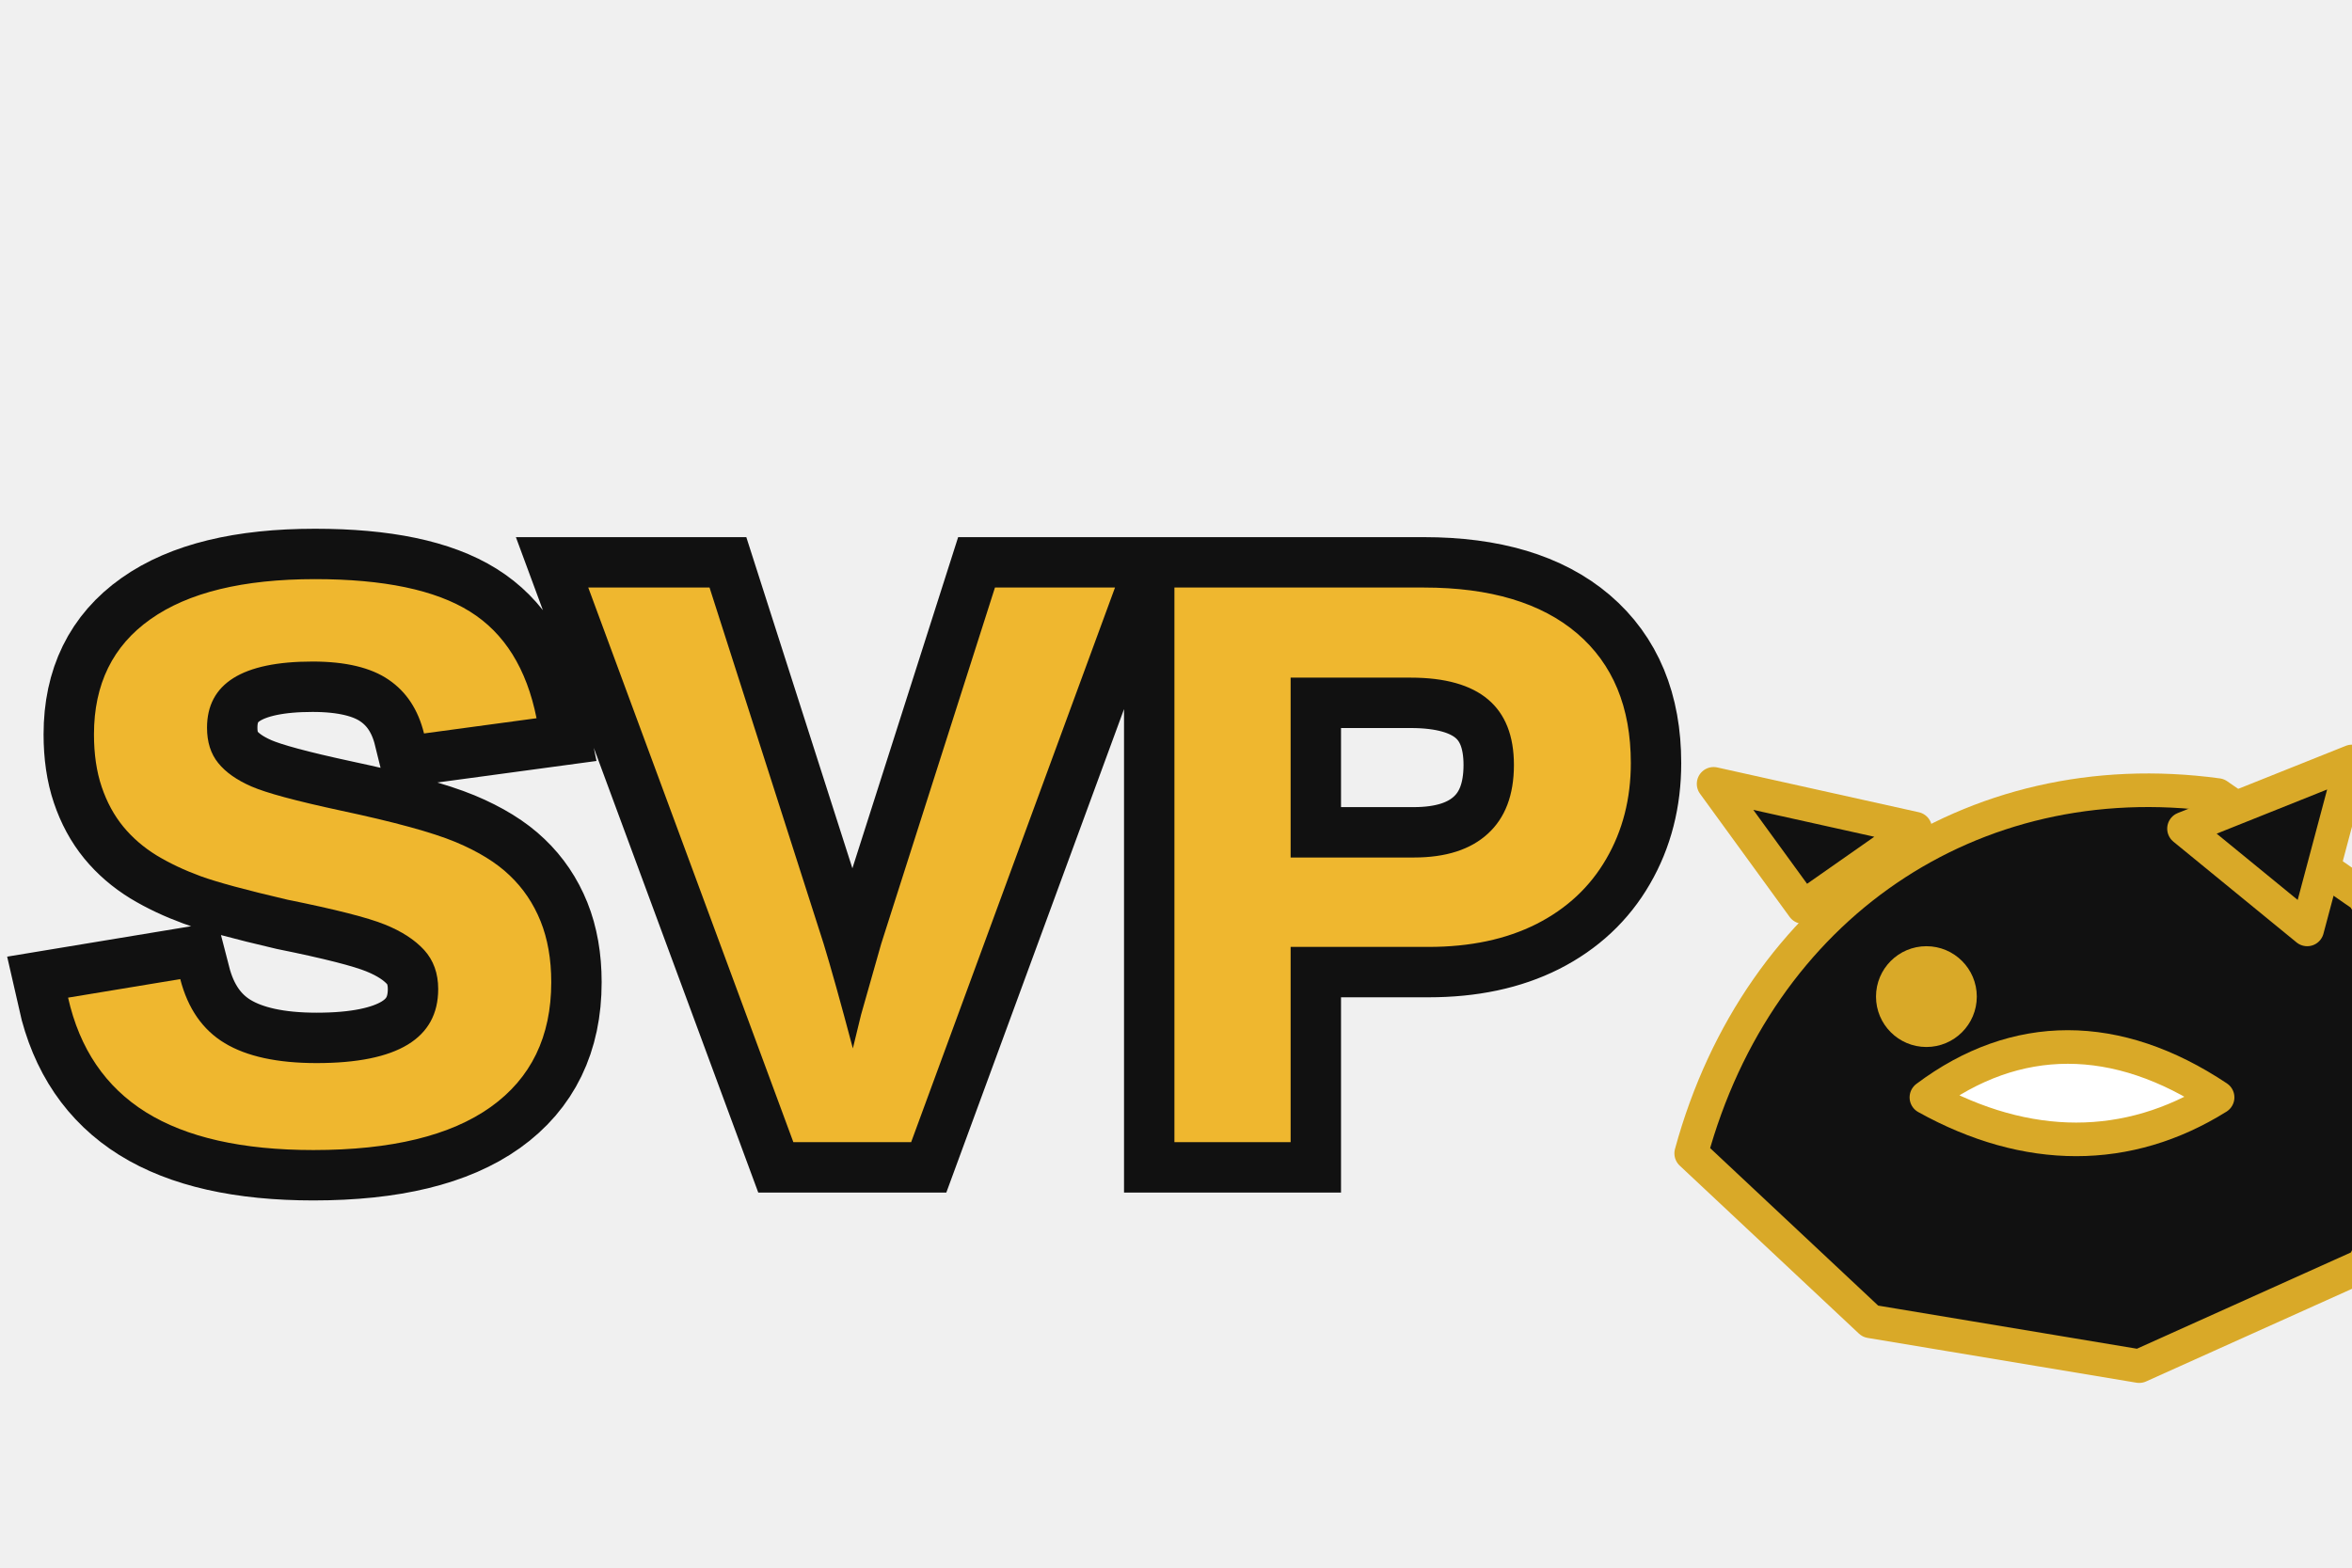
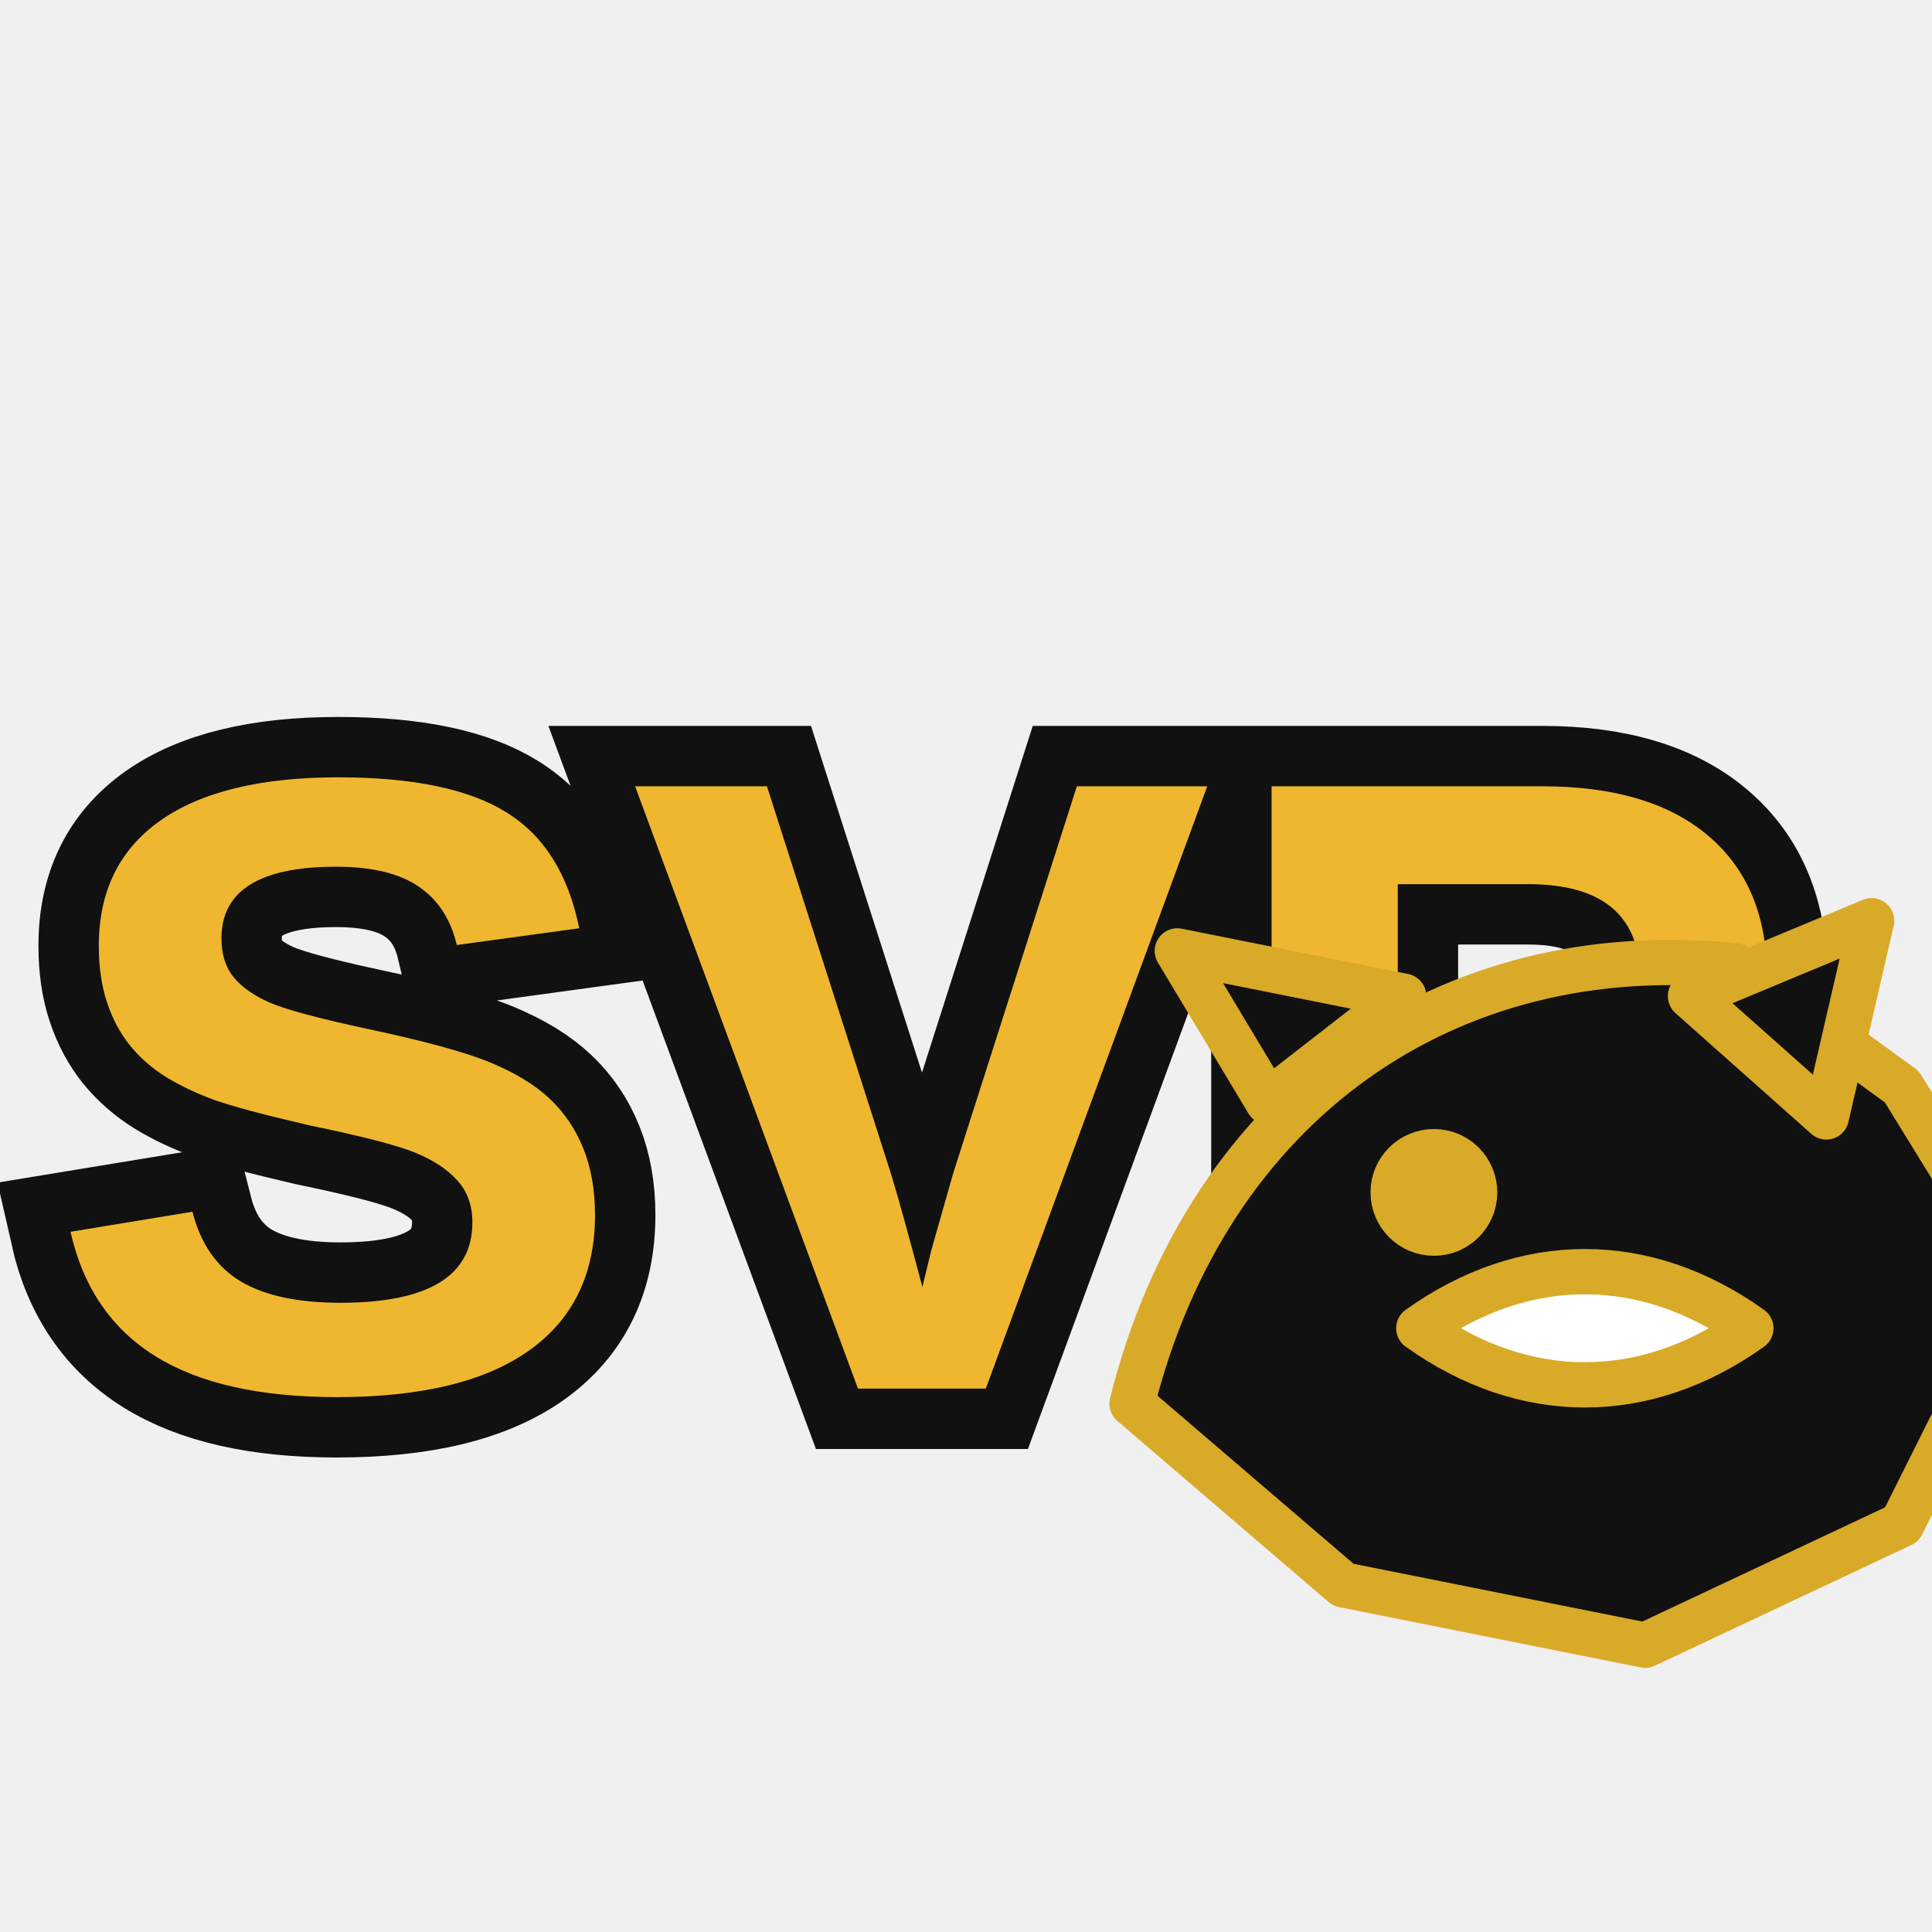
- <svg xmlns="http://www.w3.org/2000/svg" viewBox="0 0 210 140">
-   <text x="4" y="102" font-family="Arial Black,Arial,sans-serif" font-size="72" font-weight="900" fill="#efb72f" stroke="#111" stroke-width="9" paint-order="stroke">SVP</text>
-   <g transform="translate(148 78)" fill="#111" stroke="#d9a928" stroke-width="3" stroke-linejoin="round">
-     <path d="M3 25C9 3 28-10 50-7l13 9 9 15-9 18-20 9-24-4z" />
-     <path d="M13 3 5-8 23-4zM47-4 62-10 58 5z" />
-     <path d="M24 20c8-6 17-6 26 0-8 5-17 5-26 0z" fill="#fff" />
-     <circle cx="24" cy="11" r="3" fill="#d9a928" />
+ <svg xmlns="http://www.w3.org/2000/svg" viewBox="0 0 128 128" role="img" aria-label="St Vincent Pallotti score mark">
+   <text x="3" y="92" font-family="Arial Black,Arial,sans-serif" font-size="58" font-weight="900" fill="#efb72f" stroke="#111" stroke-width="8" paint-order="stroke">SVP</text>
+   <g transform="translate(73 69)" fill="#111" stroke="#d9a928" stroke-width="3" stroke-linejoin="round">
+     <path d="M2 24C7 4 23-7 42-5l11 8 8 13-8 16-17 8-20-4z" />
+     <path d="M11 4 5-6 20-3zM39-3 51-8 48 5z" />
+     <path d="M21 19c7-5 15-5 22 0-7 5-15 5-22 0z" fill="#fff" />
+     <circle cx="22" cy="10" r="2.7" fill="#d9a928" />
  </g>
</svg>
